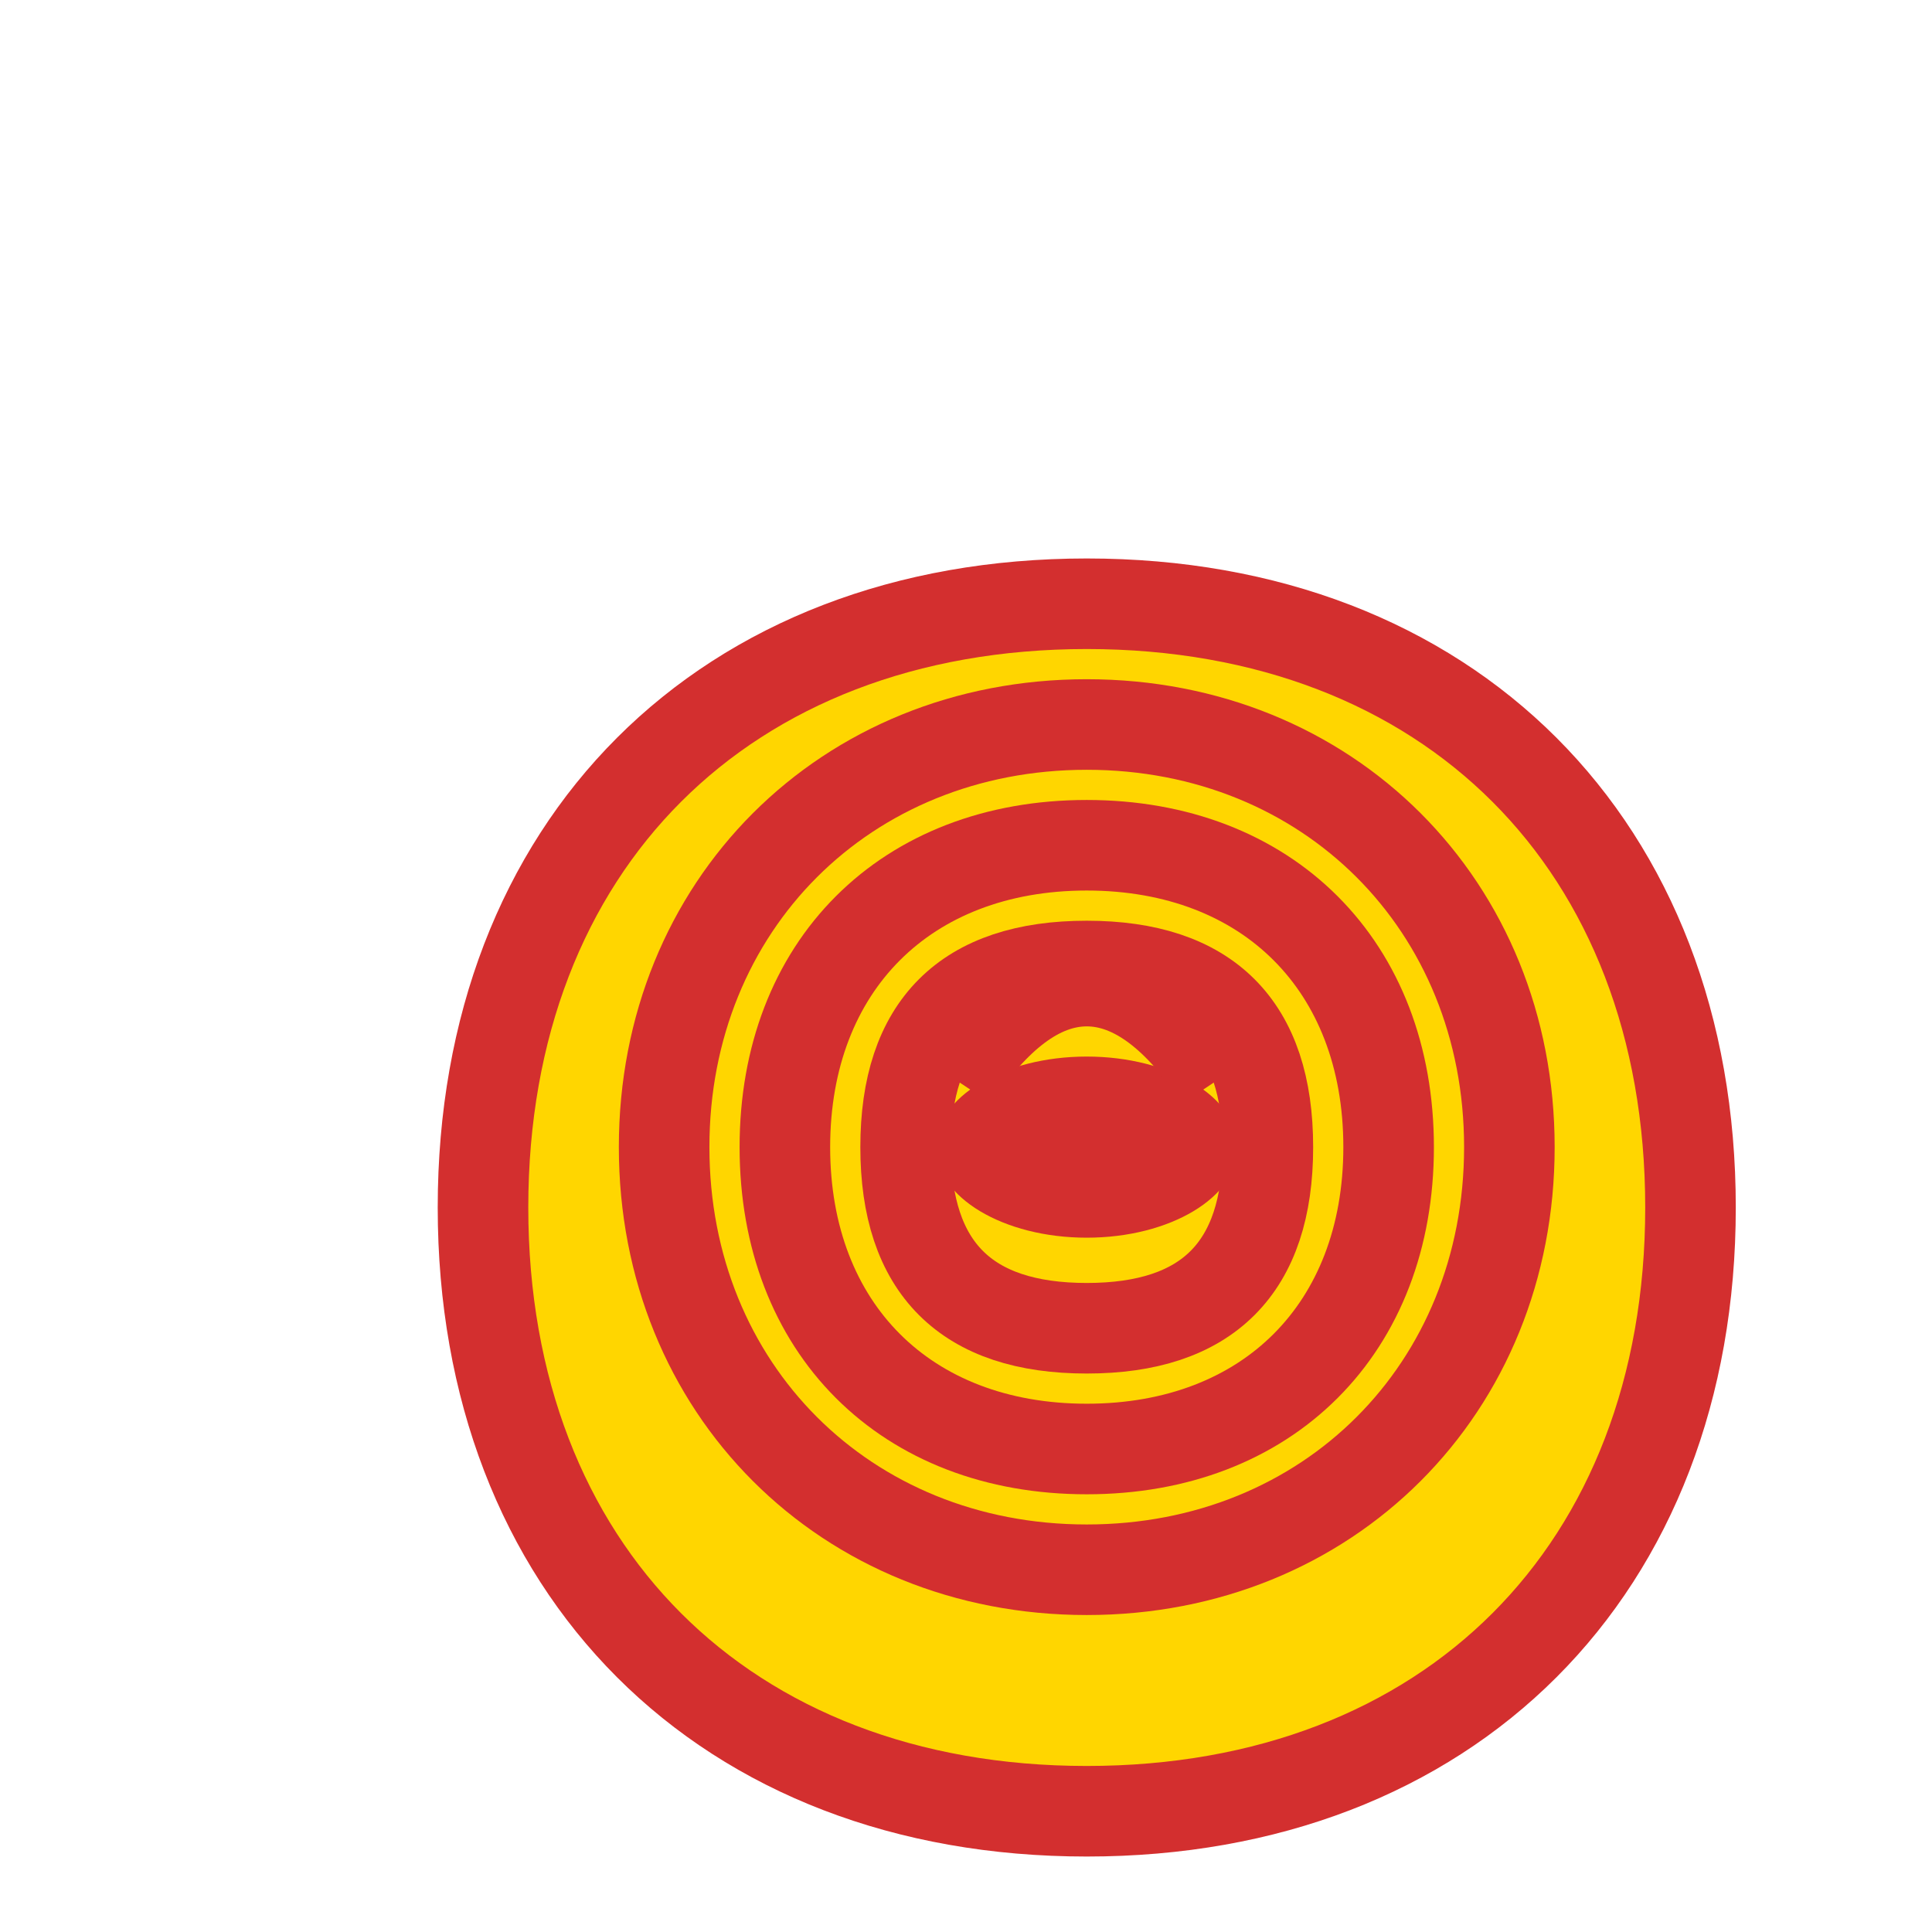
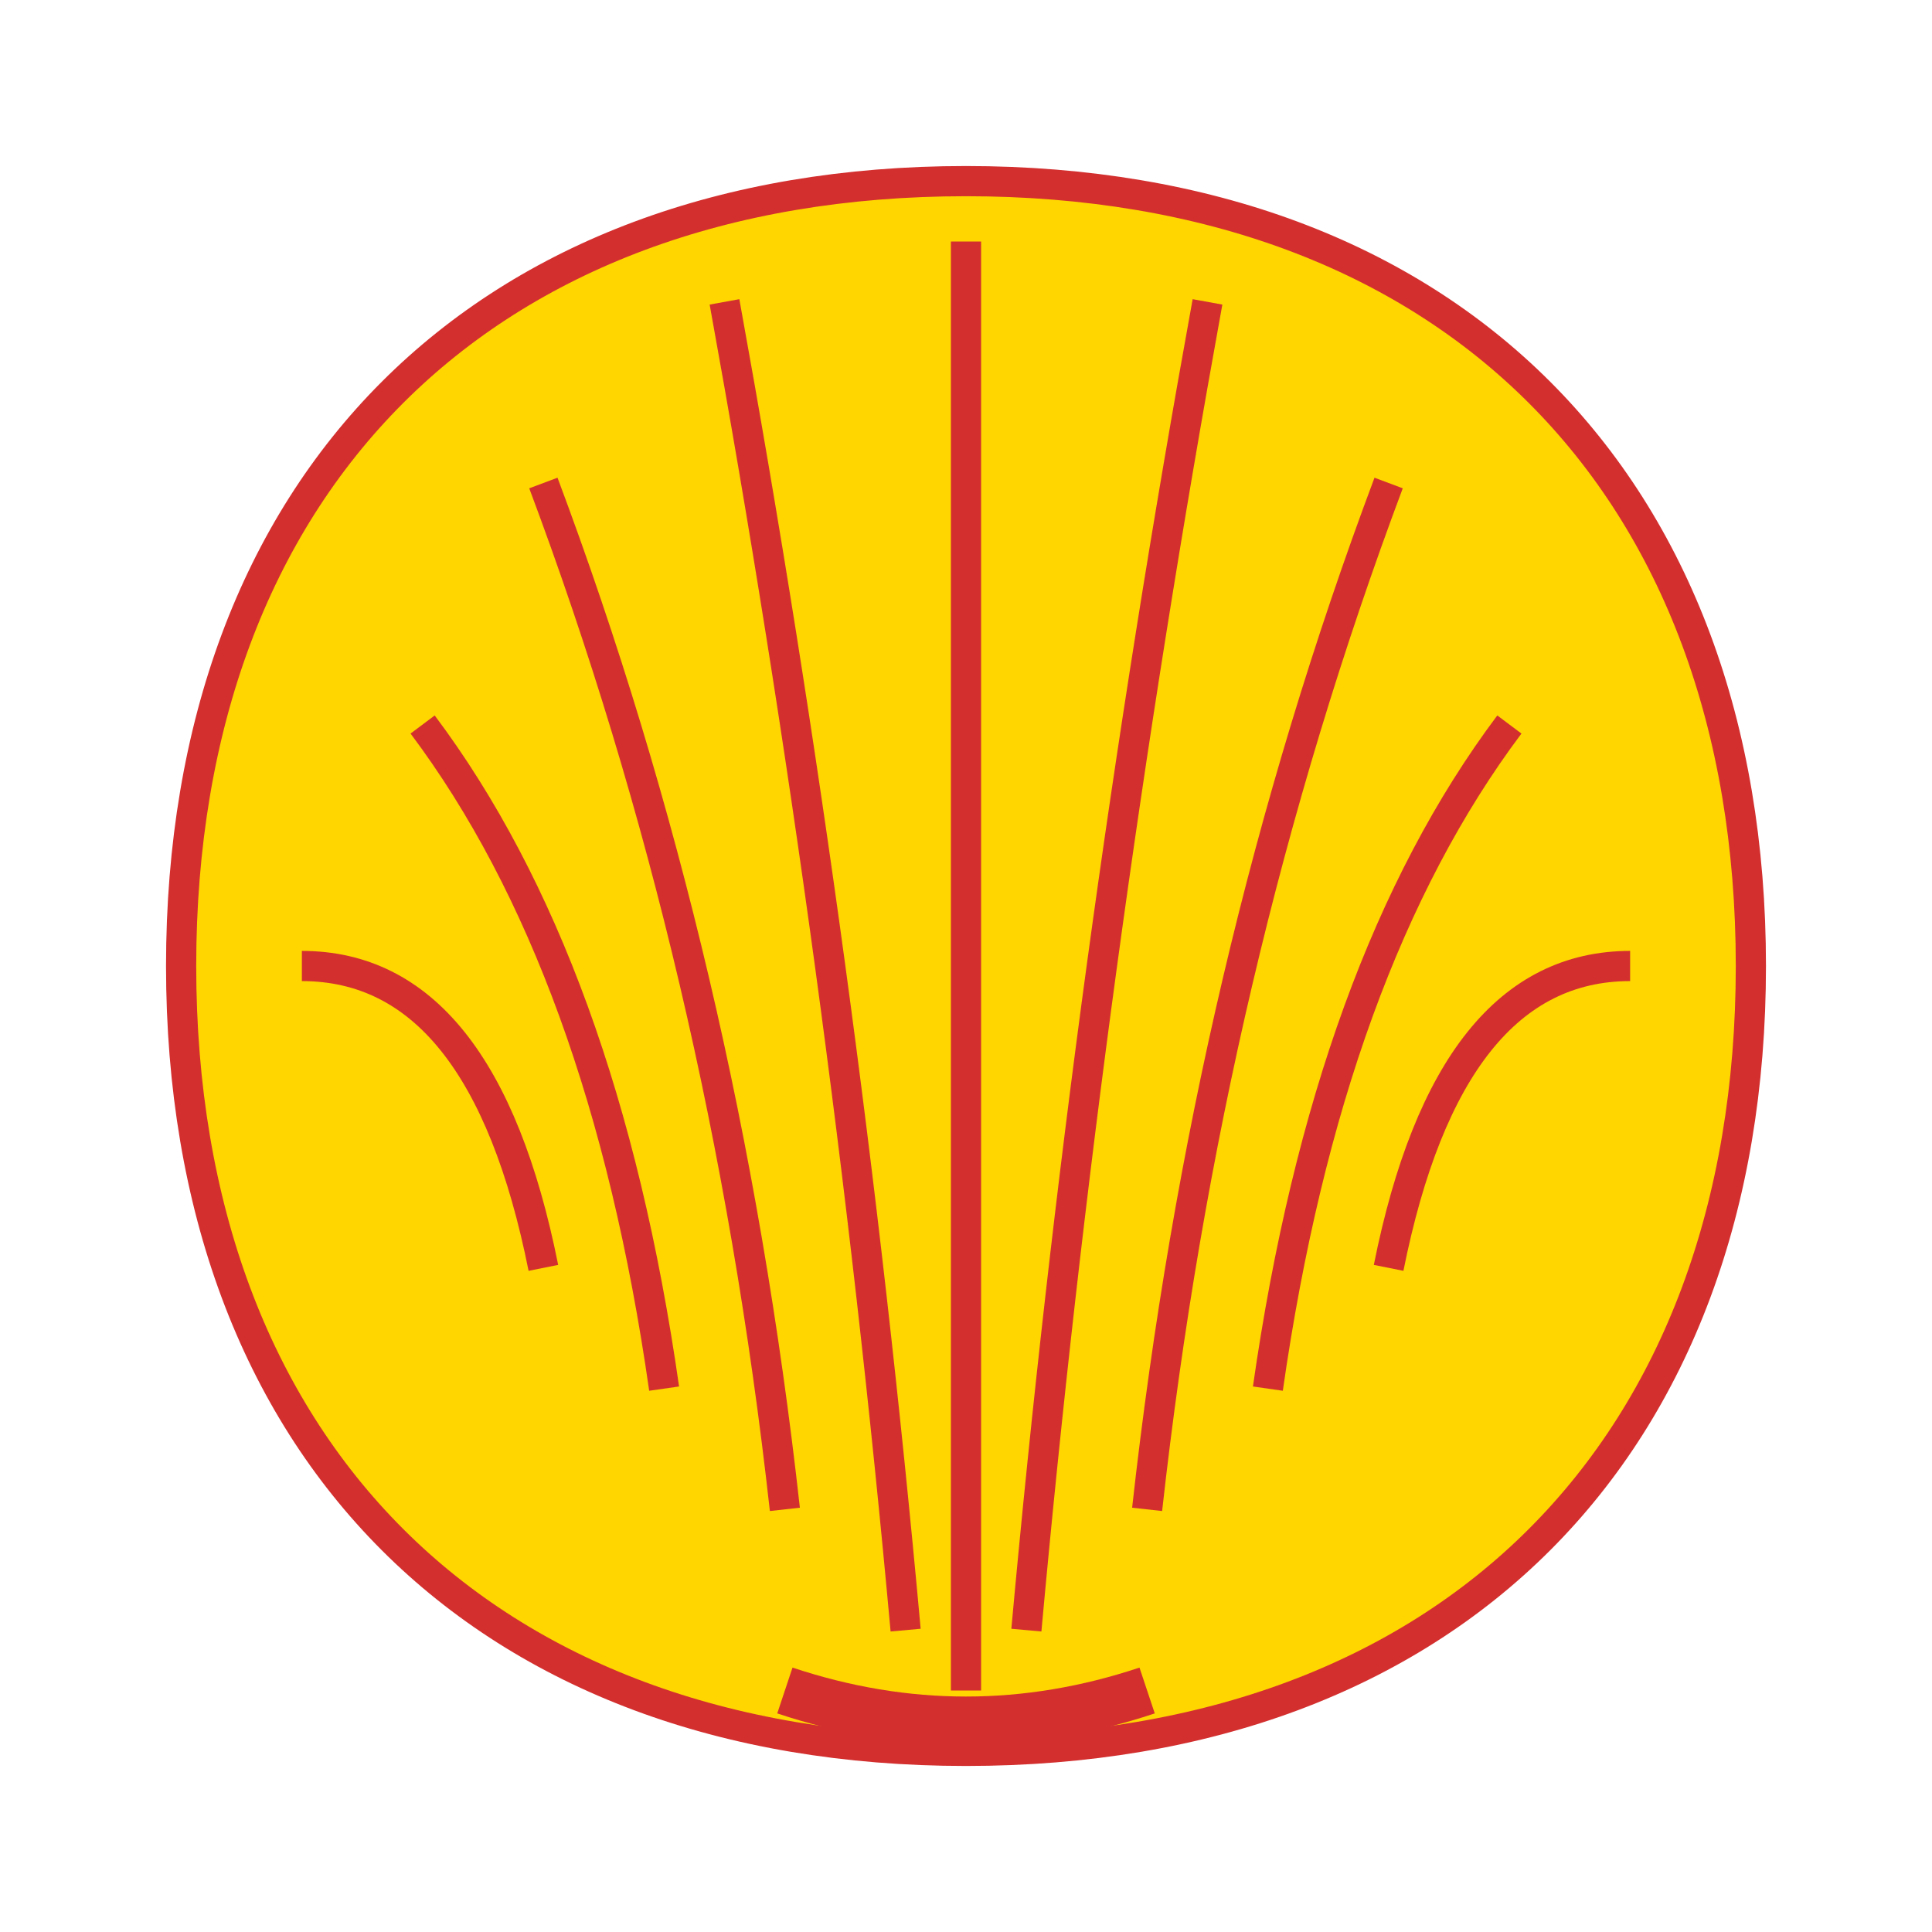
<svg xmlns="http://www.w3.org/2000/svg" width="32" height="32" viewBox="0 0 32 32" fill="none">
-   <path d="M8 20 C8 14 12 10 18 10 C24 10 28 14 28 20 C28 26 24 30 18 30 C12 30 8 26 8 20 Z" fill="#FFD600" stroke="#D32F2F" stroke-width="1.5" />
-   <path d="M18 12 C14 12 11 15 11 19 C11 23 14 26 18 26 C22 26 25 23 25 19 C25 15 22 12 18 12 Z" fill="none" stroke="#D32F2F" stroke-width="1.5" />
-   <path d="M18 14 C15 14 13 16 13 19 C13 22 15 24 18 24 C21 24 23 22 23 19 C23 16 21 14 18 14 Z" fill="none" stroke="#D32F2F" stroke-width="1.5" />
-   <path d="M18 16 C16 16 15 17 15 19 C15 21 16 22 18 22 C20 22 21 21 21 19 C21 17 20 16 18 16 Z" fill="none" stroke="#D32F2F" stroke-width="1.5" />
-   <ellipse cx="18" cy="19" rx="2.5" ry="1.5" fill="#D32F2F" />
-   <path d="M16 18 Q18 15 20 18" stroke="#D32F2F" stroke-width="1" fill="none" />
+   <path d="M16 3 C8 3 3 8 3 16 C3 24 8 29 16 29 C24 29 29 24 29 16 C29 8 24 3 16 3 Z" fill="#FFD600" stroke="#D32F2F" stroke-width="0.5" />
+   <path d="M16 4 Q16 16 16 28" stroke="#D32F2F" stroke-width="0.5" />
+   <path d="M12 5 Q14 16 15 27" stroke="#D32F2F" stroke-width="0.5" />
+   <path d="M20 5 Q18 16 17 27" stroke="#D32F2F" stroke-width="0.5" />
+   <path d="M9 8 Q12 16 13 25" stroke="#D32F2F" stroke-width="0.5" />
+   <path d="M23 8 Q20 16 19 25" stroke="#D32F2F" stroke-width="0.5" />
+   <path d="M7 12 Q10 16 11 23" stroke="#D32F2F" stroke-width="0.5" />
+   <path d="M25 12 Q22 16 21 23" stroke="#D32F2F" stroke-width="0.5" />
+   <path d="M5 16 Q8 16 9 21" stroke="#D32F2F" stroke-width="0.5" />
+   <path d="M27 16 Q24 16 23 21" stroke="#D32F2F" stroke-width="0.5" />
+   <path d="M13 28 Q16 29 19 28" stroke="#D32F2F" stroke-width="0.8" fill="none" />
</svg>
